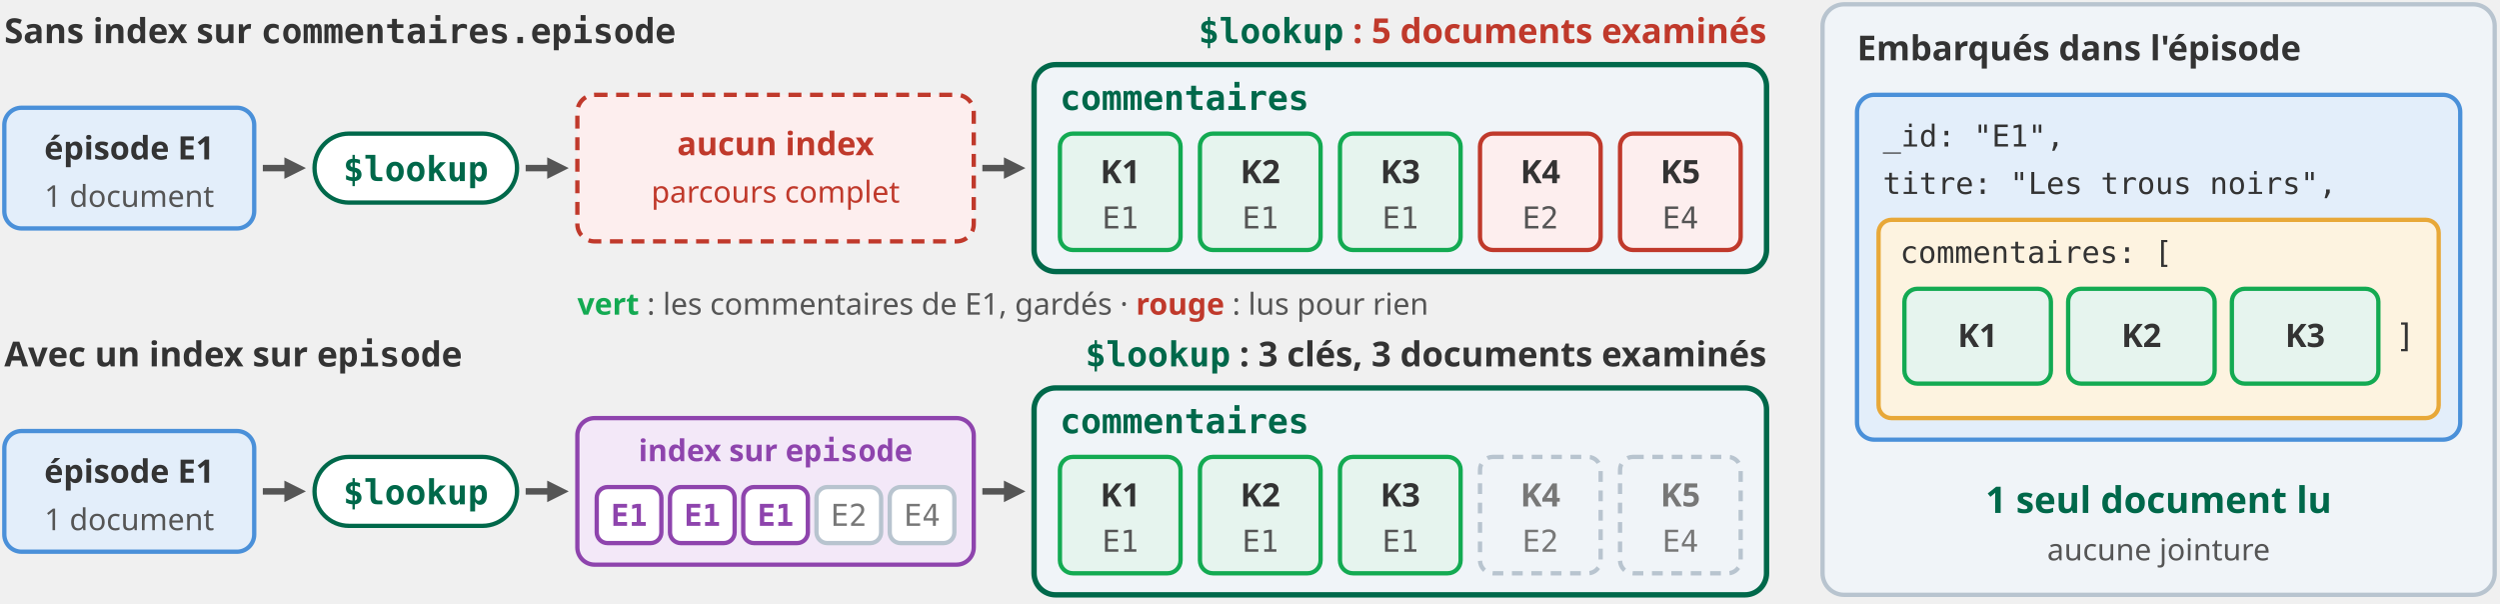
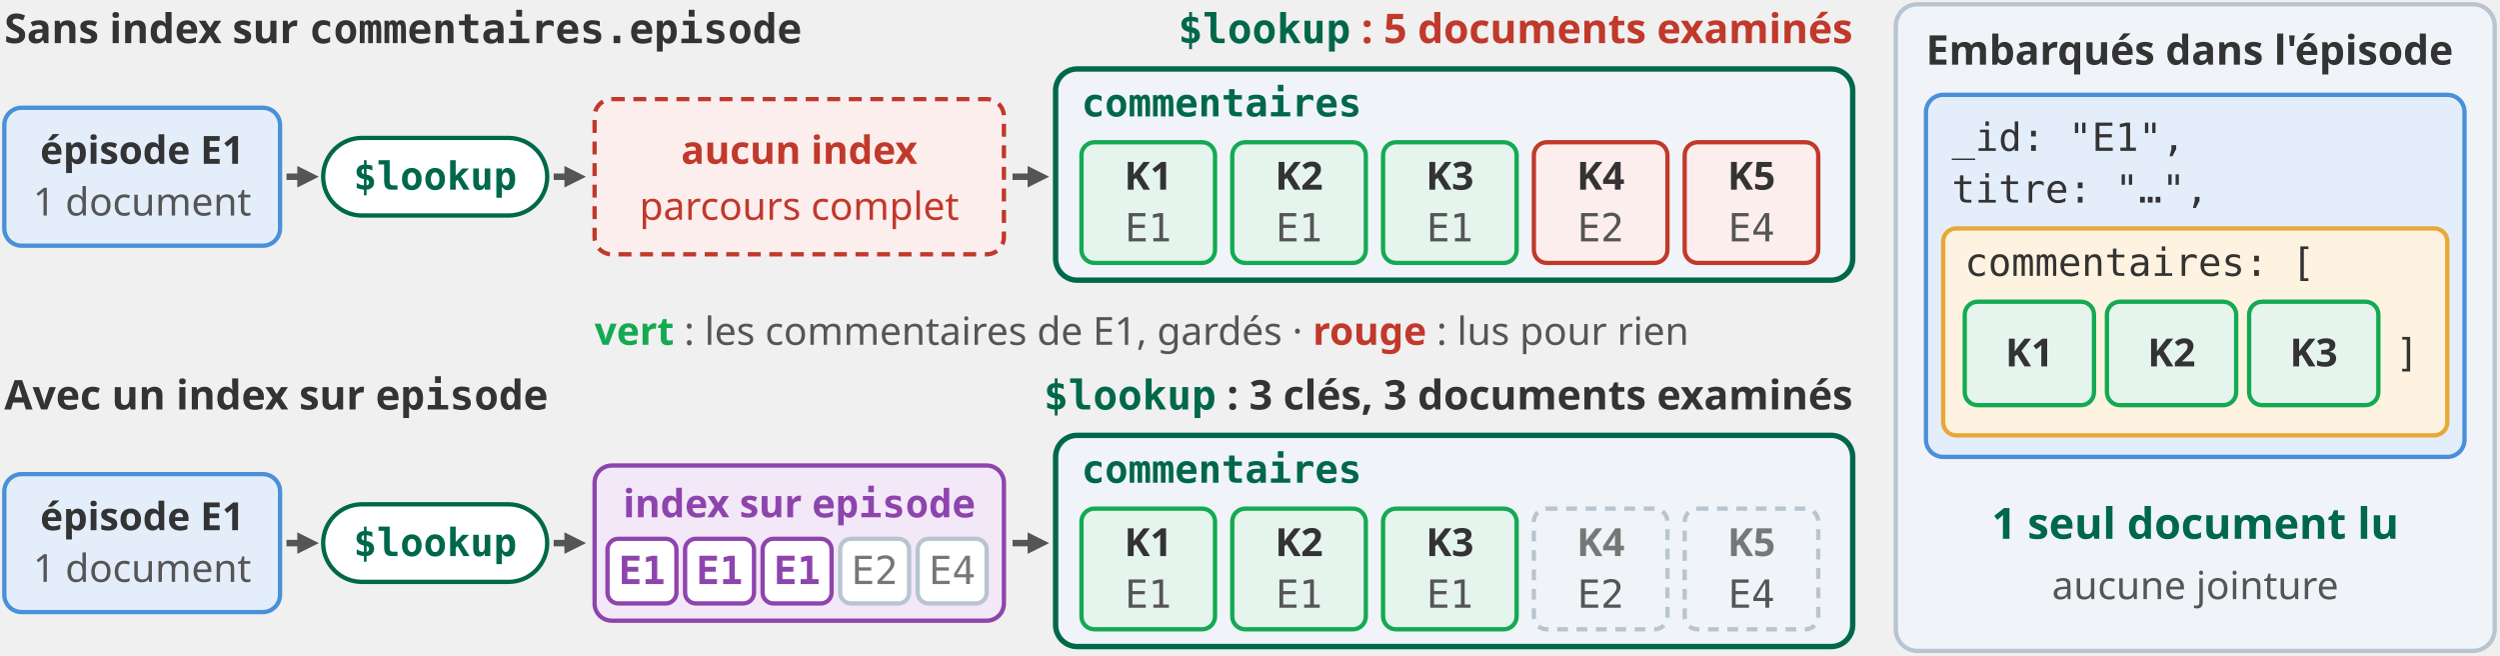
- <svg xmlns="http://www.w3.org/2000/svg" viewBox="0 0 1160 280" font-family="sans-serif" role="img" aria-labelledby="t">
+ <svg xmlns="http://www.w3.org/2000/svg" viewBox="0 0 1160 304" font-family="sans-serif" role="img" aria-labelledby="t">
  <defs>
    <marker id="fl" viewBox="0 0 10 10" refX="5" refY="5" markerWidth="10" markerHeight="10" markerUnits="userSpaceOnUse" orient="auto-start-reverse">
      <path d="M0,0 L10,5 L0,10 z" fill="#555" />
    </marker>
  </defs>
-   <text x="2" y="20" font-size="16" font-weight="bold" fill="#333">Sans index sur <tspan font-family="monospace">commentaires.episode</tspan>
+   <text x="2" y="20" font-size="19" font-weight="bold" fill="#333">Sans index sur <tspan font-family="monospace">commentaires.episode</tspan>
  </text>
-   <text x="820" y="20" font-size="16" font-weight="bold" fill="#c0392b" text-anchor="end">
+   <text x="860" y="20" font-size="19" font-weight="bold" fill="#c0392b" text-anchor="end">
    <tspan font-family="monospace" fill="#00684a">$lookup</tspan> : 5 documents examinés</text>
-   <rect x="2" y="50" width="116" height="56" rx="8" fill="#e3eefa" stroke="#4a90d9" stroke-width="2" />
-   <text x="60" y="74" font-size="15" font-weight="bold" fill="#333" text-anchor="middle">épisode E1</text>
-   <text x="60" y="96" font-size="14" fill="#555" text-anchor="middle">1 document</text>
-   <rect x="146" y="62" width="94" height="32" rx="16" fill="#ffffff" stroke="#00684a" stroke-width="2" />
-   <text x="193" y="84" font-family="monospace" font-size="16" font-weight="bold" fill="#00684a" text-anchor="middle">$lookup</text>
-   <rect x="268" y="44" width="184" height="68" rx="8" fill="#fdeeee" stroke="#c0392b" stroke-width="2" stroke-dasharray="6 4" />
-   <text x="360" y="72" font-size="15" font-weight="bold" fill="#c0392b" text-anchor="middle">aucun index</text>
-   <text x="360" y="94" font-size="14" fill="#c0392b" text-anchor="middle">parcours complet</text>
+   <rect x="2" y="50" width="128" height="64" rx="8" fill="#e3eefa" stroke="#4a90d9" stroke-width="2" />
+   <text x="66" y="76" font-size="18" font-weight="bold" fill="#333" text-anchor="middle">épisode E1</text>
+   <text x="66" y="100" font-size="18" fill="#555" text-anchor="middle">1 document</text>
+   <rect x="150" y="64" width="104" height="36" rx="18" fill="#ffffff" stroke="#00684a" stroke-width="2" />
+   <text x="202" y="88" font-family="monospace" font-size="18" font-weight="bold" fill="#00684a" text-anchor="middle">$lookup</text>
+   <rect x="276" y="46" width="190" height="72" rx="8" fill="#fdeeee" stroke="#c0392b" stroke-width="2" stroke-dasharray="6 4" />
+   <text x="371" y="76" font-size="18" font-weight="bold" fill="#c0392b" text-anchor="middle">aucun index</text>
+   <text x="371" y="102" font-size="18" fill="#c0392b" text-anchor="middle">parcours complet</text>
  <g stroke="#555" stroke-width="3" marker-end="url(#fl)">
-     <line x1="122" y1="78" x2="137" y2="78" />
-     <line x1="244" y1="78" x2="259" y2="78" />
-     <line x1="456" y1="78" x2="471" y2="78" />
+     <line x1="133" y1="82" x2="143" y2="82" />
+     <line x1="257" y1="82" x2="267" y2="82" />
+     <line x1="470" y1="82" x2="482" y2="82" />
  </g>
-   <rect x="480" y="30" width="340" height="96" rx="10" fill="#f0f4f8" stroke="#00684a" stroke-width="2.5" />
-   <text x="492" y="51" font-family="monospace" font-size="16" font-weight="bold" fill="#00684a">commentaires</text>
-   <g stroke-width="2">
-     <rect x="492" y="62" width="56" height="54" rx="6" fill="#e6f4ee" stroke="#13aa52" />
-     <rect x="557" y="62" width="56" height="54" rx="6" fill="#e6f4ee" stroke="#13aa52" />
-     <rect x="622" y="62" width="56" height="54" rx="6" fill="#e6f4ee" stroke="#13aa52" />
-     <rect x="687" y="62" width="56" height="54" rx="6" fill="#fdeeee" stroke="#c0392b" />
-     <rect x="752" y="62" width="56" height="54" rx="6" fill="#fdeeee" stroke="#c0392b" />
+   <rect x="490" y="32" width="370" height="98" rx="10" fill="#f0f4f8" stroke="#00684a" stroke-width="2.5" />
+   <text x="502" y="54" font-family="monospace" font-size="18" font-weight="bold" fill="#00684a">commentaires</text>
+   <rect x="502" y="66" width="62" height="56" rx="6" fill="#e6f4ee" stroke="#13aa52" stroke-width="2" />
+   <text x="533" y="88" font-size="18" font-weight="bold" fill="#333" text-anchor="middle">K1</text>
+   <text x="533" y="112" font-family="monospace" font-size="18" fill="#555" text-anchor="middle">E1</text>
+   <rect x="572" y="66" width="62" height="56" rx="6" fill="#e6f4ee" stroke="#13aa52" stroke-width="2" />
+   <text x="603" y="88" font-size="18" font-weight="bold" fill="#333" text-anchor="middle">K2</text>
+   <text x="603" y="112" font-family="monospace" font-size="18" fill="#555" text-anchor="middle">E1</text>
+   <rect x="642" y="66" width="62" height="56" rx="6" fill="#e6f4ee" stroke="#13aa52" stroke-width="2" />
+   <text x="673" y="88" font-size="18" font-weight="bold" fill="#333" text-anchor="middle">K3</text>
+   <text x="673" y="112" font-family="monospace" font-size="18" fill="#555" text-anchor="middle">E1</text>
+   <rect x="712" y="66" width="62" height="56" rx="6" fill="#fdeeee" stroke="#c0392b" stroke-width="2" />
+   <text x="743" y="88" font-size="18" font-weight="bold" fill="#333" text-anchor="middle">K4</text>
+   <text x="743" y="112" font-family="monospace" font-size="18" fill="#555" text-anchor="middle">E2</text>
+   <rect x="782" y="66" width="62" height="56" rx="6" fill="#fdeeee" stroke="#c0392b" stroke-width="2" />
+   <text x="813" y="88" font-size="18" font-weight="bold" fill="#333" text-anchor="middle">K5</text>
+   <text x="813" y="112" font-family="monospace" font-size="18" fill="#555" text-anchor="middle">E4</text>
+   <text x="276" y="160" font-size="18" fill="#555">
+     <tspan fill="#13aa52" font-weight="bold">vert</tspan> : les commentaires de E1, gardés · <tspan fill="#c0392b" font-weight="bold">rouge</tspan> : lus pour rien</text>
+   <text x="2" y="190" font-size="19" font-weight="bold" fill="#333">Avec un index sur <tspan font-family="monospace">episode</tspan>
+   </text>
+   <text x="860" y="190" font-size="19" font-weight="bold" fill="#333" text-anchor="end">
+     <tspan font-family="monospace" fill="#00684a">$lookup</tspan> : 3 clés, 3 documents examinés</text>
+   <rect x="2" y="220" width="128" height="64" rx="8" fill="#e3eefa" stroke="#4a90d9" stroke-width="2" />
+   <text x="66" y="246" font-size="18" font-weight="bold" fill="#333" text-anchor="middle">épisode E1</text>
+   <text x="66" y="270" font-size="18" fill="#555" text-anchor="middle">1 document</text>
+   <rect x="150" y="234" width="104" height="36" rx="18" fill="#ffffff" stroke="#00684a" stroke-width="2" />
+   <text x="202" y="258" font-family="monospace" font-size="18" font-weight="bold" fill="#00684a" text-anchor="middle">$lookup</text>
+   <rect x="276" y="216" width="190" height="72" rx="8" fill="#f3e8f8" stroke="#8e44ad" stroke-width="2" />
+   <text x="371" y="240" font-size="18" font-weight="bold" fill="#8e44ad" text-anchor="middle">index sur <tspan font-family="monospace">episode</tspan>
+   </text>
+   <rect x="282" y="250" width="32" height="30" rx="5" fill="#ffffff" stroke="#8e44ad" stroke-width="2" />
+   <text x="298" y="271" font-family="monospace" font-size="18" font-weight="bold" fill="#8e44ad" text-anchor="middle">E1</text>
+   <rect x="318" y="250" width="32" height="30" rx="5" fill="#ffffff" stroke="#8e44ad" stroke-width="2" />
+   <text x="334" y="271" font-family="monospace" font-size="18" font-weight="bold" fill="#8e44ad" text-anchor="middle">E1</text>
+   <rect x="354" y="250" width="32" height="30" rx="5" fill="#ffffff" stroke="#8e44ad" stroke-width="2" />
+   <text x="370" y="271" font-family="monospace" font-size="18" font-weight="bold" fill="#8e44ad" text-anchor="middle">E1</text>
+   <rect x="390" y="250" width="32" height="30" rx="5" fill="#ffffff" stroke="#b8c4cf" stroke-width="2" />
+   <text x="406" y="271" font-family="monospace" font-size="18" fill="#777" text-anchor="middle">E2</text>
+   <rect x="426" y="250" width="32" height="30" rx="5" fill="#ffffff" stroke="#b8c4cf" stroke-width="2" />
+   <text x="442" y="271" font-family="monospace" font-size="18" fill="#777" text-anchor="middle">E4</text>
+   <g stroke="#555" stroke-width="3" marker-end="url(#fl)">
+     <line x1="133" y1="252" x2="143" y2="252" />
+     <line x1="257" y1="252" x2="267" y2="252" />
+     <line x1="470" y1="252" x2="482" y2="252" />
  </g>
-   <g font-size="15" font-weight="bold" fill="#333" text-anchor="middle">
-     <text x="520" y="85">K1</text>
-     <text x="585" y="85">K2</text>
-     <text x="650" y="85">K3</text>
-     <text x="715" y="85">K4</text>
-     <text x="780" y="85">K5</text>
+   <rect x="490" y="202" width="370" height="98" rx="10" fill="#f0f4f8" stroke="#00684a" stroke-width="2.5" />
+   <text x="502" y="224" font-family="monospace" font-size="18" font-weight="bold" fill="#00684a">commentaires</text>
+   <rect x="502" y="236" width="62" height="56" rx="6" fill="#e6f4ee" stroke="#13aa52" stroke-width="2" />
+   <text x="533" y="258" font-size="18" font-weight="bold" fill="#333" text-anchor="middle">K1</text>
+   <text x="533" y="282" font-family="monospace" font-size="18" fill="#555" text-anchor="middle">E1</text>
+   <rect x="572" y="236" width="62" height="56" rx="6" fill="#e6f4ee" stroke="#13aa52" stroke-width="2" />
+   <text x="603" y="258" font-size="18" font-weight="bold" fill="#333" text-anchor="middle">K2</text>
+   <text x="603" y="282" font-family="monospace" font-size="18" fill="#555" text-anchor="middle">E1</text>
+   <rect x="642" y="236" width="62" height="56" rx="6" fill="#e6f4ee" stroke="#13aa52" stroke-width="2" />
+   <text x="673" y="258" font-size="18" font-weight="bold" fill="#333" text-anchor="middle">K3</text>
+   <text x="673" y="282" font-family="monospace" font-size="18" fill="#555" text-anchor="middle">E1</text>
+   <rect x="712" y="236" width="62" height="56" rx="6" fill="none" stroke="#b8c4cf" stroke-width="2" stroke-dasharray="5 4" />
+   <text x="743" y="258" font-size="18" font-weight="bold" fill="#777" text-anchor="middle">K4</text>
+   <text x="743" y="282" font-family="monospace" font-size="18" fill="#555" text-anchor="middle">E2</text>
+   <rect x="782" y="236" width="62" height="56" rx="6" fill="none" stroke="#b8c4cf" stroke-width="2" stroke-dasharray="5 4" />
+   <text x="813" y="258" font-size="18" font-weight="bold" fill="#777" text-anchor="middle">K5</text>
+   <text x="813" y="282" font-family="monospace" font-size="18" fill="#555" text-anchor="middle">E4</text>
+   <rect x="880" y="2" width="278" height="300" rx="10" fill="#f0f4f8" stroke="#b8c4cf" stroke-width="2" />
+   <text x="894" y="30" font-size="19" font-weight="bold" fill="#333">Embarqués dans l'épisode</text>
+   <rect x="894" y="44" width="250" height="168" rx="8" fill="#e3eefa" stroke="#4a90d9" stroke-width="2" />
+   <g font-family="monospace" font-size="18" fill="#333">
+     <text x="906" y="70">_id: "E1",</text>
+     <text x="906" y="94">titre: "…",</text>
  </g>
-   <g font-family="monospace" font-size="14" fill="#555" text-anchor="middle">
-     <text x="520" y="106">E1</text>
-     <text x="585" y="106">E1</text>
-     <text x="650" y="106">E1</text>
-     <text x="715" y="106">E2</text>
-     <text x="780" y="106">E4</text>
+   <rect x="902" y="106" width="234" height="96" rx="6" fill="#fdf3e0" stroke="#e8a838" stroke-width="2" />
+   <text x="912" y="128" font-family="monospace" font-size="18" fill="#333">commentaires: [</text>
+   <g fill="#e6f4ee" stroke="#13aa52" stroke-width="2">
+     <rect x="912" y="140" width="60" height="48" rx="6" />
+     <rect x="978" y="140" width="60" height="48" rx="6" />
+     <rect x="1044" y="140" width="60" height="48" rx="6" />
  </g>
-   <text x="268" y="146" font-size="14" fill="#555">
-     <tspan fill="#13aa52" font-weight="bold">vert</tspan> : les commentaires de E1, gardés · <tspan fill="#c0392b" font-weight="bold">rouge</tspan> : lus pour rien</text>
-   <text x="2" y="170" font-size="16" font-weight="bold" fill="#333">Avec un index sur <tspan font-family="monospace">episode</tspan>
-   </text>
-   <text x="820" y="170" font-size="16" font-weight="bold" fill="#333" text-anchor="end">
-     <tspan font-family="monospace" fill="#00684a">$lookup</tspan> : 3 clés, 3 documents examinés</text>
-   <rect x="2" y="200" width="116" height="56" rx="8" fill="#e3eefa" stroke="#4a90d9" stroke-width="2" />
-   <text x="60" y="224" font-size="15" font-weight="bold" fill="#333" text-anchor="middle">épisode E1</text>
-   <text x="60" y="246" font-size="14" fill="#555" text-anchor="middle">1 document</text>
-   <rect x="146" y="212" width="94" height="32" rx="16" fill="#ffffff" stroke="#00684a" stroke-width="2" />
-   <text x="193" y="234" font-family="monospace" font-size="16" font-weight="bold" fill="#00684a" text-anchor="middle">$lookup</text>
-   <rect x="268" y="194" width="184" height="68" rx="8" fill="#f3e8f8" stroke="#8e44ad" stroke-width="2" />
-   <text x="360" y="214" font-size="14" font-weight="bold" fill="#8e44ad" text-anchor="middle">index sur <tspan font-family="monospace">episode</tspan>
-   </text>
-   <g stroke-width="2" fill="#ffffff">
-     <rect x="277" y="226" width="30" height="26" rx="5" stroke="#8e44ad" />
-     <rect x="311" y="226" width="30" height="26" rx="5" stroke="#8e44ad" />
-     <rect x="345" y="226" width="30" height="26" rx="5" stroke="#8e44ad" />
-     <rect x="379" y="226" width="30" height="26" rx="5" stroke="#b8c4cf" />
-     <rect x="413" y="226" width="30" height="26" rx="5" stroke="#b8c4cf" />
+   <g font-size="18" font-weight="bold" fill="#333" text-anchor="middle">
+     <text x="942" y="170">K1</text>
+     <text x="1008" y="170">K2</text>
+     <text x="1074" y="170">K3</text>
  </g>
-   <g font-family="monospace" font-size="14" text-anchor="middle">
-     <text x="292" y="244" font-weight="bold" fill="#8e44ad">E1</text>
-     <text x="326" y="244" font-weight="bold" fill="#8e44ad">E1</text>
-     <text x="360" y="244" font-weight="bold" fill="#8e44ad">E1</text>
-     <text x="394" y="244" fill="#777">E2</text>
-     <text x="428" y="244" fill="#777">E4</text>
-   </g>
-   <g stroke="#555" stroke-width="3" marker-end="url(#fl)">
-     <line x1="122" y1="228" x2="137" y2="228" />
-     <line x1="244" y1="228" x2="259" y2="228" />
-     <line x1="456" y1="228" x2="471" y2="228" />
-   </g>
-   <rect x="480" y="180" width="340" height="96" rx="10" fill="#f0f4f8" stroke="#00684a" stroke-width="2.5" />
-   <text x="492" y="201" font-family="monospace" font-size="16" font-weight="bold" fill="#00684a">commentaires</text>
-   <g stroke-width="2">
-     <rect x="492" y="212" width="56" height="54" rx="6" fill="#e6f4ee" stroke="#13aa52" />
-     <rect x="557" y="212" width="56" height="54" rx="6" fill="#e6f4ee" stroke="#13aa52" />
-     <rect x="622" y="212" width="56" height="54" rx="6" fill="#e6f4ee" stroke="#13aa52" />
-     <rect x="687" y="212" width="56" height="54" rx="6" fill="none" stroke="#b8c4cf" stroke-dasharray="5 4" />
-     <rect x="752" y="212" width="56" height="54" rx="6" fill="none" stroke="#b8c4cf" stroke-dasharray="5 4" />
-   </g>
-   <g font-size="15" font-weight="bold" text-anchor="middle">
-     <text x="520" y="235" fill="#333">K1</text>
-     <text x="585" y="235" fill="#333">K2</text>
-     <text x="650" y="235" fill="#333">K3</text>
-     <text x="715" y="235" fill="#777">K4</text>
-     <text x="780" y="235" fill="#777">K5</text>
-   </g>
-   <g font-family="monospace" font-size="14" fill="#777" text-anchor="middle">
-     <text x="520" y="256" fill="#555">E1</text>
-     <text x="585" y="256" fill="#555">E1</text>
-     <text x="650" y="256" fill="#555">E1</text>
-     <text x="715" y="256">E2</text>
-     <text x="780" y="256">E4</text>
-   </g>
-   <rect x="846" y="2" width="312" height="274" rx="10" fill="#f0f4f8" stroke="#b8c4cf" stroke-width="2" />
-   <text x="862" y="28" font-size="16" font-weight="bold" fill="#333">Embarqués dans l'épisode</text>
-   <rect x="862" y="44" width="280" height="160" rx="8" fill="#e3eefa" stroke="#4a90d9" stroke-width="2" />
-   <g font-family="monospace" font-size="14" fill="#333">
-     <text x="874" y="68">_id: "E1",</text>
-     <text x="874" y="90">titre: "Les trous noirs",</text>
-   </g>
-   <rect x="872" y="102" width="260" height="92" rx="6" fill="#fdf3e0" stroke="#e8a838" stroke-width="2" />
-   <text x="882" y="122" font-family="monospace" font-size="14" fill="#333">commentaires: [</text>
-   <g fill="#e6f4ee" stroke="#13aa52" stroke-width="2">
-     <rect x="884" y="134" width="68" height="44" rx="6" />
-     <rect x="960" y="134" width="68" height="44" rx="6" />
-     <rect x="1036" y="134" width="68" height="44" rx="6" />
-   </g>
-   <g font-size="15" font-weight="bold" fill="#333" text-anchor="middle">
-     <text x="918" y="161">K1</text>
-     <text x="994" y="161">K2</text>
-     <text x="1070" y="161">K3</text>
-   </g>
-   <text x="1112" y="161" font-family="monospace" font-size="15" fill="#333">]</text>
-   <text x="1002" y="238" font-size="17" font-weight="bold" fill="#00684a" text-anchor="middle">1 seul document lu</text>
-   <text x="1002" y="260" font-size="14" fill="#555" text-anchor="middle">aucune jointure</text>
+   <text x="1112" y="170" font-family="monospace" font-size="18" fill="#333">]</text>
+   <text x="1019" y="250" font-size="20" font-weight="bold" fill="#00684a" text-anchor="middle">1 seul document lu</text>
+   <text x="1019" y="278" font-size="18" fill="#555" text-anchor="middle">aucune jointure</text>
</svg>
